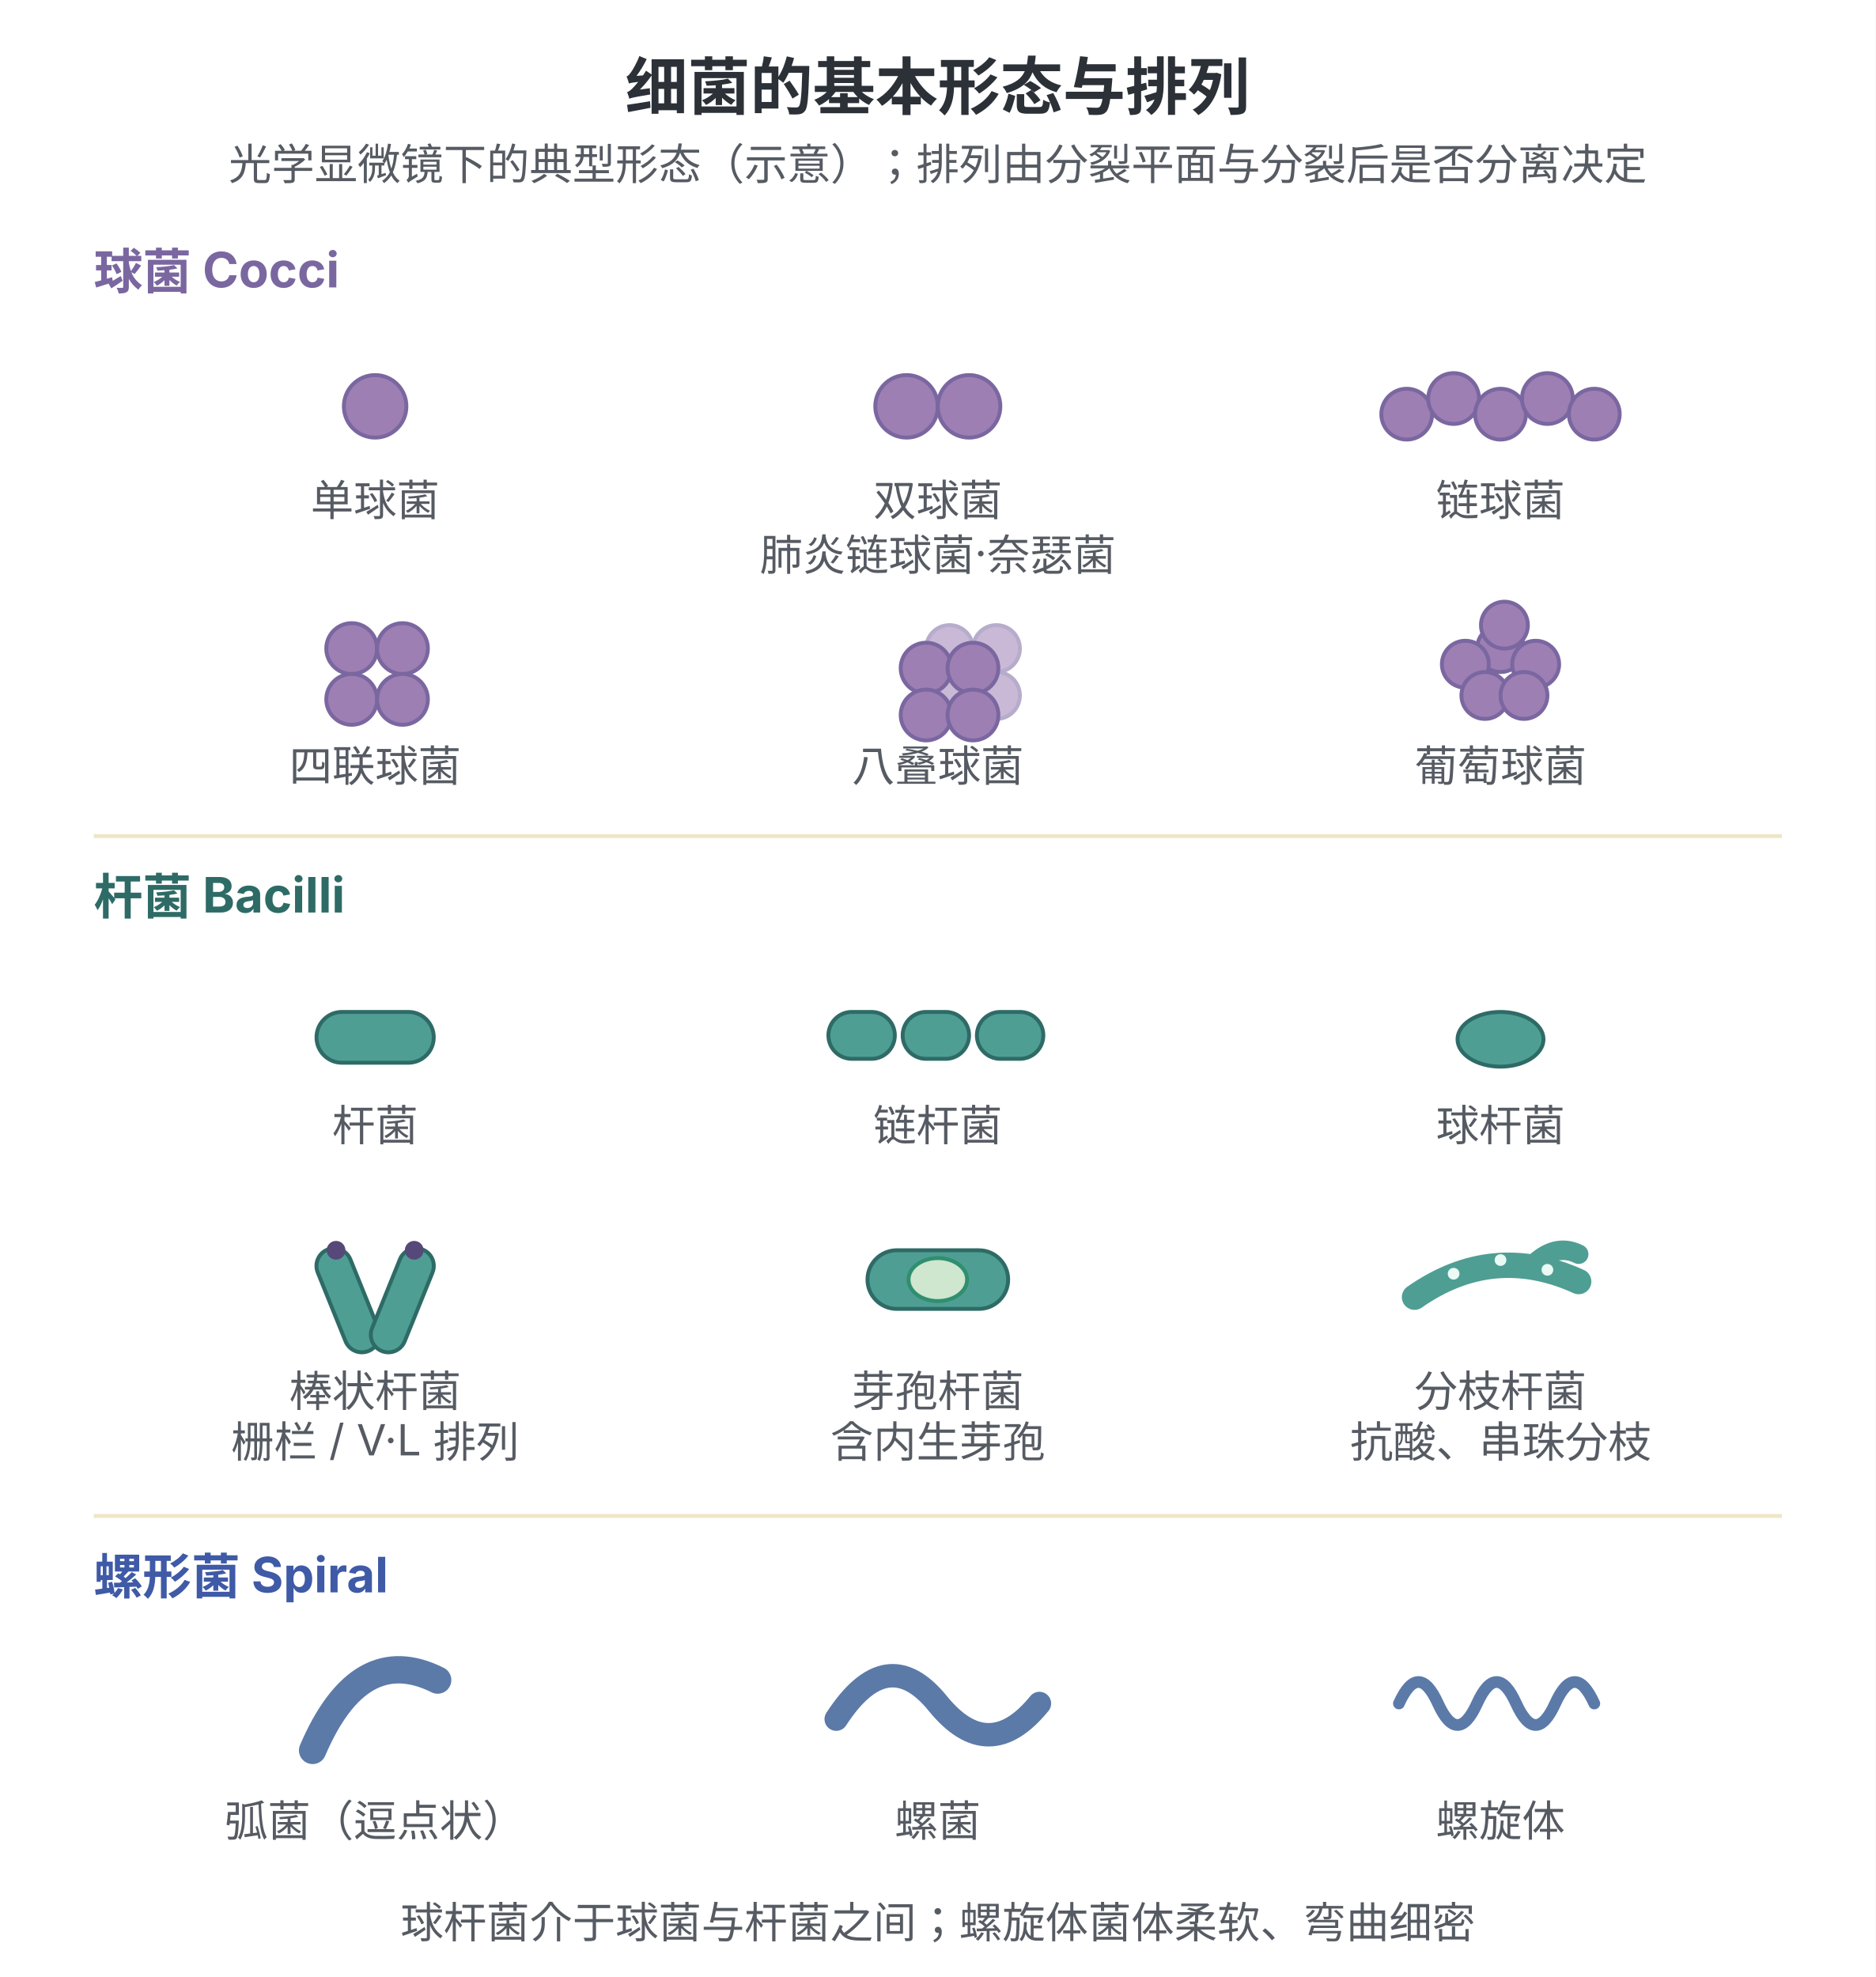
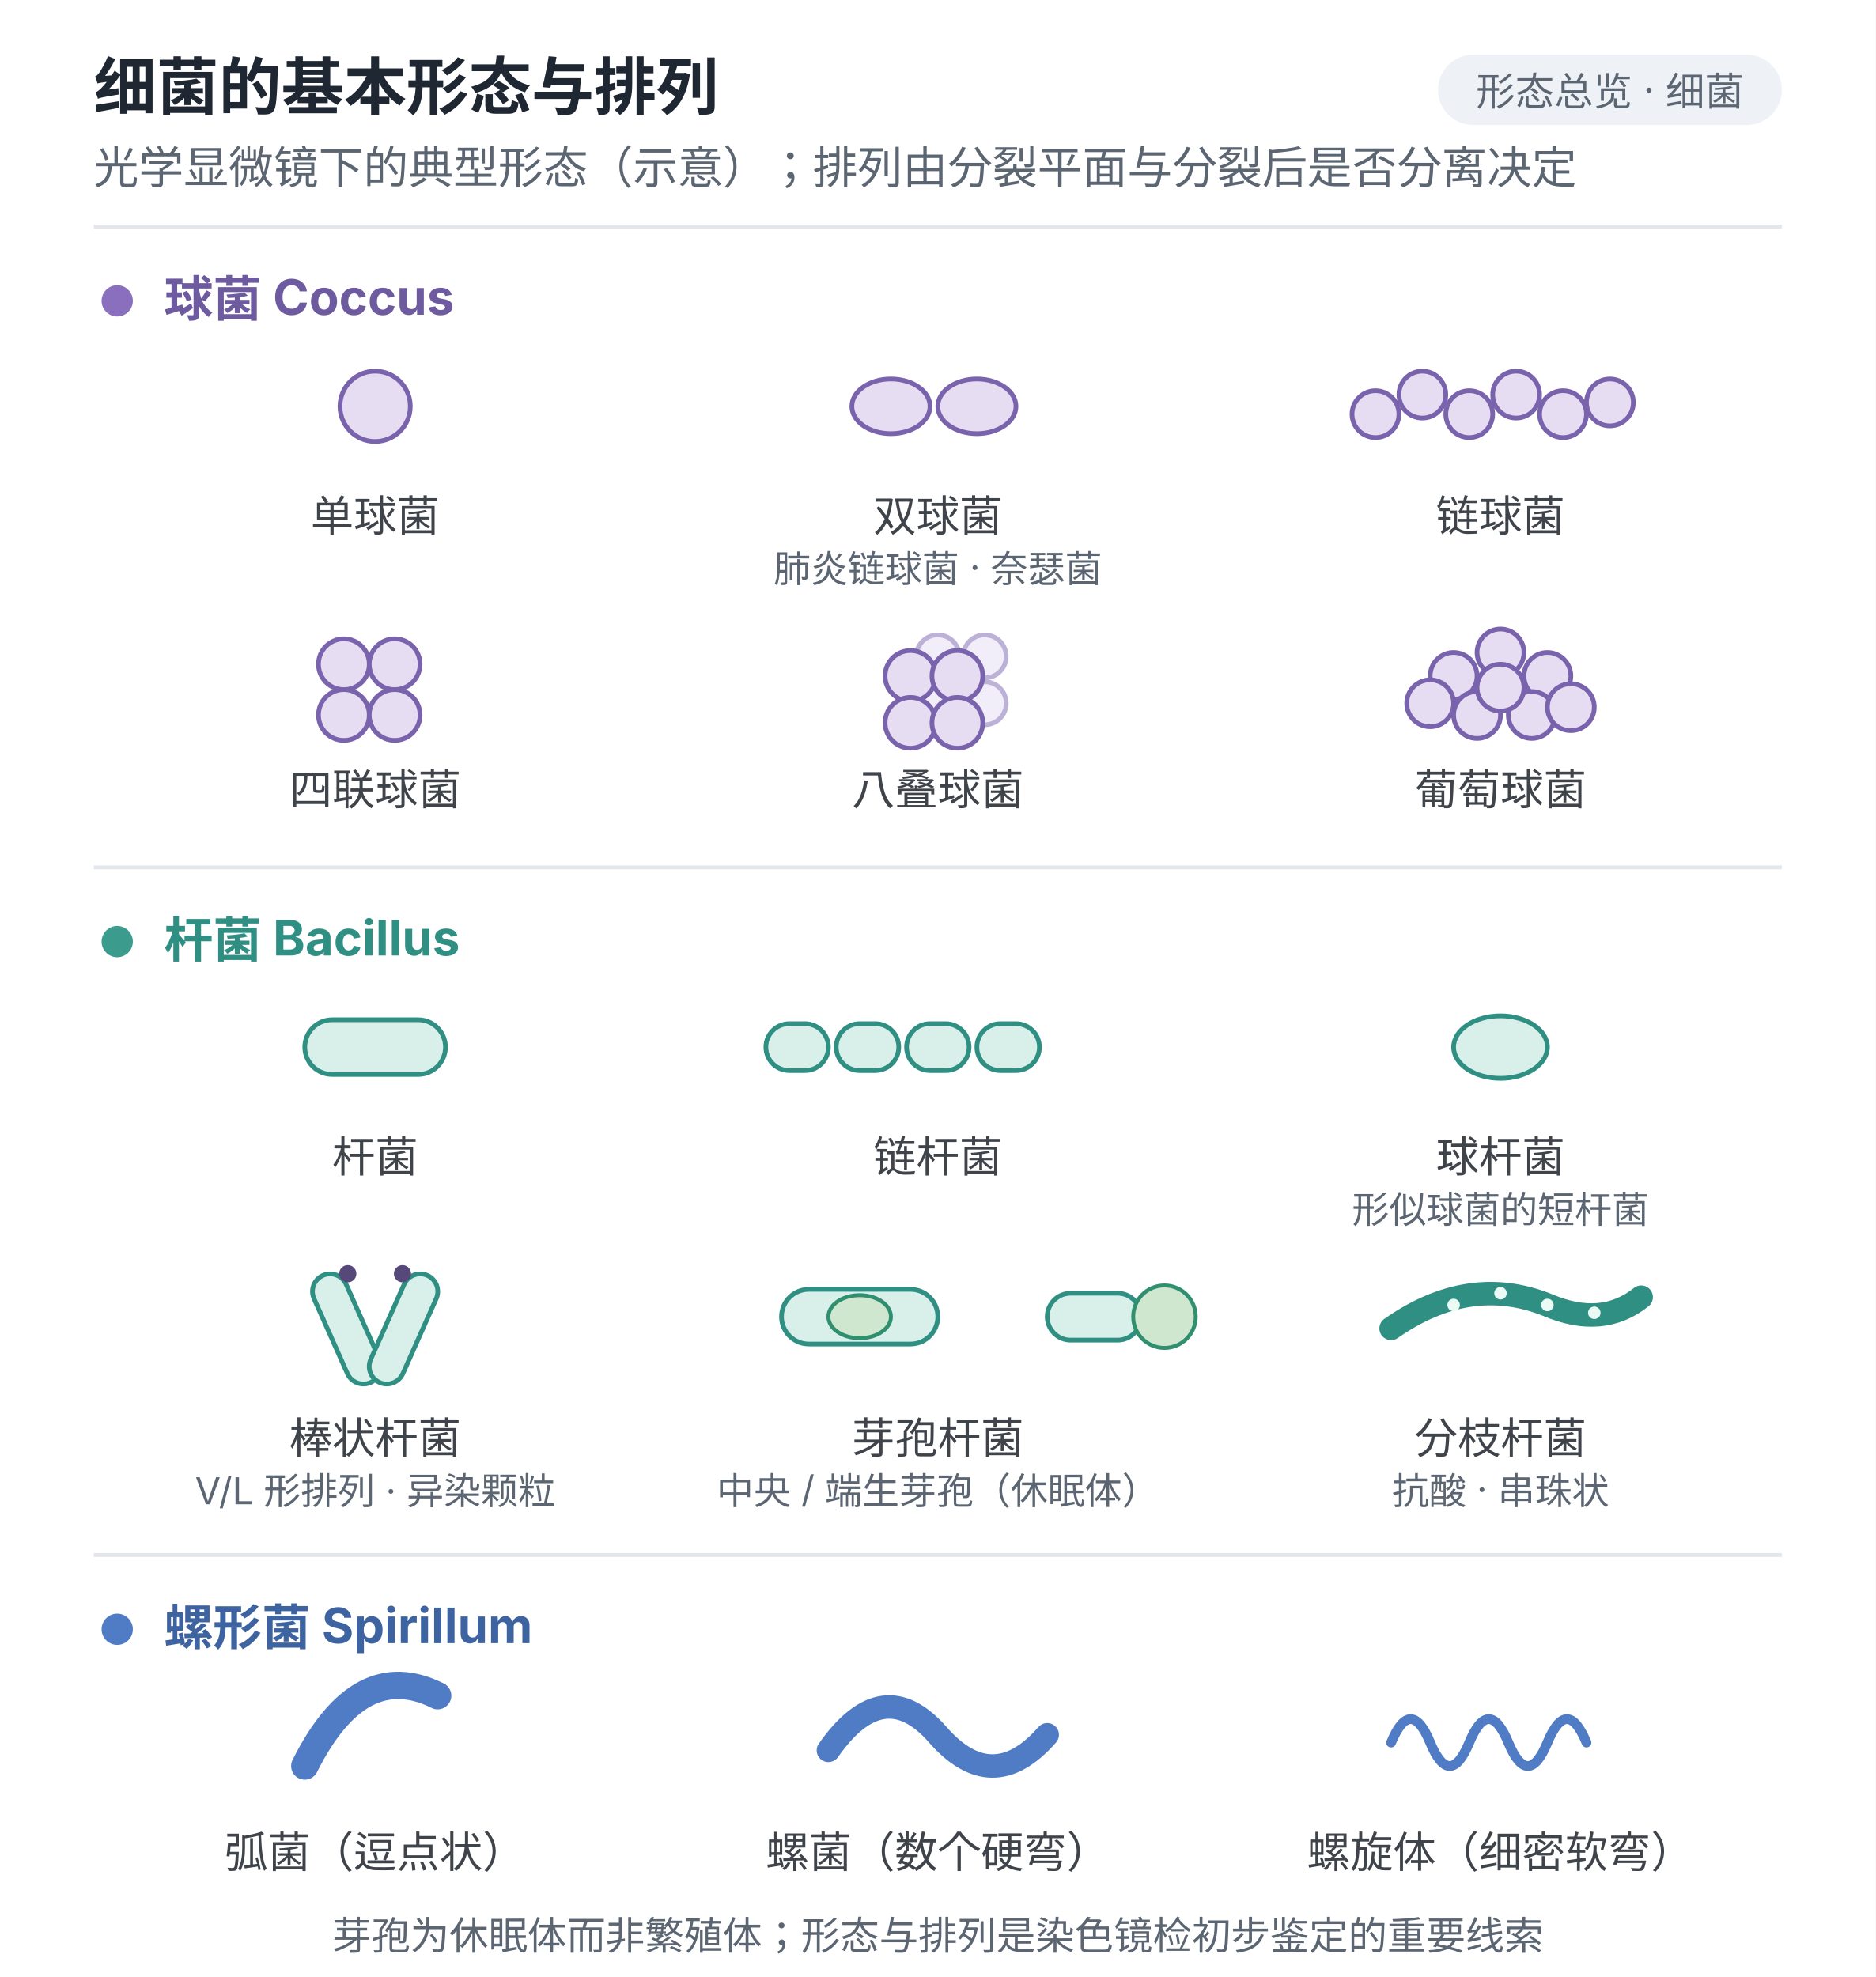
<svg xmlns="http://www.w3.org/2000/svg" role="img" viewBox="0 0 480 506" font-family="-apple-system,'PingFang SC','Microsoft YaHei',sans-serif">
  <rect width="480" height="506" fill="#ffffff" />
-   <text x="240" y="28" text-anchor="middle" font-size="16" font-weight="700" fill="#2c3138">细菌的基本形态与排列</text>
-   <text x="240" y="46" text-anchor="middle" font-size="11" fill="#565b63">光学显微镜下的典型形态（示意）；排列由分裂平面与分裂后是否分离决定</text>
-   <text x="24" y="74" font-size="12.5" font-weight="700" fill="#7a67a0">球菌 Cocci</text>
-   <g fill="#9d7fb4" stroke="#7a67a0" stroke-width="1">
-     <circle cx="96" cy="104" r="8" />
-     <circle cx="232" cy="104" r="8" />
-     <circle cx="248" cy="104" r="8" />
-     <circle cx="360" cy="106" r="6.5" />
-     <circle cx="372" cy="102" r="6.5" />
-     <circle cx="384" cy="106" r="6.5" />
-     <circle cx="396" cy="102" r="6.5" />
-     <circle cx="408" cy="106" r="6.5" />
+   <text x="24" y="28" font-size="16" font-weight="700" fill="#1f2733">细菌的基本形态与排列</text>
+   <rect x="368" y="14" width="88" height="18" rx="9" fill="#eef2f7" />
+   <text x="412" y="27" text-anchor="middle" font-size="10" fill="#5c6672">形态总览 · 细菌</text>
+   <text x="24" y="47" font-size="11.5" fill="#5c6672">光学显微镜下的典型形态（示意）；排列由分裂平面与分裂后是否分离决定</text>
+   <line x1="24" y1="58" x2="456" y2="58" stroke="#e3e7ec" />
+   <circle cx="30" cy="77" r="4" fill="#8a6fbf" />
+   <text x="42" y="81" font-size="12.5" font-weight="700" fill="#6e5a9e">球菌 Coccus</text>
+   <g fill="#e6ddf3" stroke="#7a63ad" stroke-width="1.2">
+     <circle cx="96" cy="104" r="9" />
+     <ellipse cx="228" cy="104" rx="10" ry="7" />
+     <ellipse cx="250" cy="104" rx="10" ry="7" />
+     <circle cx="352" cy="106" r="6" />
+     <circle cx="364" cy="101" r="6" />
+     <circle cx="376" cy="106" r="6" />
+     <circle cx="388" cy="101" r="6" />
+     <circle cx="400" cy="106" r="6" />
+     <circle cx="412" cy="103" r="6" />
+     <circle cx="88" cy="170" r="6.5" />
+     <circle cx="101" cy="170" r="6.5" />
+     <circle cx="88" cy="183" r="6.5" />
+     <circle cx="101" cy="183" r="6.5" />
+     <g opacity="0.5">
+       <circle cx="240" cy="168" r="5.5" />
+       <circle cx="252" cy="168" r="5.5" />
+       <circle cx="240" cy="180" r="5.5" />
+       <circle cx="252" cy="180" r="5.5" />
+     </g>
+     <circle cx="233" cy="173" r="6.5" />
+     <circle cx="245" cy="173" r="6.5" />
+     <circle cx="233" cy="185" r="6.5" />
+     <circle cx="245" cy="185" r="6.5" />
+     <circle cx="384" cy="167" r="6" />
+     <circle cx="372" cy="173" r="6" />
+     <circle cx="396" cy="173" r="6" />
+     <circle cx="378" cy="183" r="6" />
+     <circle cx="392" cy="183" r="6" />
+     <circle cx="384" cy="176" r="6" />
+     <circle cx="366" cy="180" r="6" />
+     <circle cx="402" cy="181" r="6" />
  </g>
-   <text x="96" y="132" text-anchor="middle" font-size="11" fill="#565b63">单球菌</text>
-   <text x="240" y="132" text-anchor="middle" font-size="11" fill="#565b63">双球菌</text>
-   <text x="240" y="146" text-anchor="middle" font-size="11" fill="#565b63">肺炎链球菌·奈瑟菌</text>
-   <text x="384" y="132" text-anchor="middle" font-size="11" fill="#565b63">链球菌</text>
-   <g fill="#9d7fb4" stroke="#7a67a0" stroke-width="1">
-     <circle cx="90" cy="166" r="6.5" />
-     <circle cx="103" cy="166" r="6.5" />
-     <circle cx="90" cy="179" r="6.5" />
-     <circle cx="103" cy="179" r="6.5" />
-     <g opacity="0.55">
-       <circle cx="243" cy="166" r="6" />
-       <circle cx="255" cy="166" r="6" />
-       <circle cx="243" cy="178" r="6" />
-       <circle cx="255" cy="178" r="6" />
-     </g>
-     <circle cx="237" cy="171" r="6.5" />
-     <circle cx="249" cy="171" r="6.5" />
-     <circle cx="237" cy="183" r="6.5" />
-     <circle cx="249" cy="183" r="6.5" />
-     <circle cx="384" cy="166" r="6" />
-     <circle cx="375" cy="170" r="6" />
-     <circle cx="393" cy="170" r="6" />
-     <circle cx="380" cy="178" r="6" />
-     <circle cx="390" cy="178" r="6" />
-     <circle cx="385" cy="160" r="6" />
-   </g>
-   <text x="96" y="200" text-anchor="middle" font-size="11" fill="#565b63">四联球菌</text>
-   <text x="240" y="200" text-anchor="middle" font-size="11" fill="#565b63">八叠球菌</text>
-   <text x="384" y="200" text-anchor="middle" font-size="11" fill="#565b63">葡萄球菌</text>
-   <line x1="24" y1="214" x2="456" y2="214" stroke="#efe6c6" stroke-width="1" />
-   <text x="24" y="234" font-size="12.5" font-weight="700" fill="#2e6b66">杆菌 Bacilli</text>
-   <g fill="#4f9e93" stroke="#2e6b66" stroke-width="1">
-     <rect x="81" y="259" width="30" height="13" rx="6.5" />
-     <rect x="212" y="259" width="17" height="12" rx="6" />
-     <rect x="231" y="259" width="17" height="12" rx="6" />
-     <rect x="250" y="259" width="17" height="12" rx="6" />
-     <ellipse cx="384" cy="266" rx="11" ry="7" />
-   </g>
-   <text x="96" y="292" text-anchor="middle" font-size="11" fill="#565b63">杆菌</text>
-   <text x="240" y="292" text-anchor="middle" font-size="11" fill="#565b63">链杆菌</text>
-   <text x="384" y="292" text-anchor="middle" font-size="11" fill="#565b63">球杆菌</text>
-   <g fill="#4f9e93" stroke="#2e6b66" stroke-width="1">
-     <rect x="84" y="316" width="9" height="28" rx="4.5" transform="rotate(-22 96 330)" />
-     <rect x="99" y="316" width="9" height="28" rx="4.5" transform="rotate(22 96 330)" />
+   <text x="96" y="136" text-anchor="middle" font-size="11" fill="#3f444b">单球菌</text>
+   <text x="240" y="136" text-anchor="middle" font-size="11" fill="#3f444b">双球菌</text>
+   <text x="240" y="149" text-anchor="middle" font-size="9.5" fill="#5c6672">肺炎链球菌 · 奈瑟菌</text>
+   <text x="384" y="136" text-anchor="middle" font-size="11" fill="#3f444b">链球菌</text>
+   <text x="96" y="206" text-anchor="middle" font-size="11" fill="#3f444b">四联球菌</text>
+   <text x="240" y="206" text-anchor="middle" font-size="11" fill="#3f444b">八叠球菌</text>
+   <text x="384" y="206" text-anchor="middle" font-size="11" fill="#3f444b">葡萄球菌</text>
+   <line x1="24" y1="222" x2="456" y2="222" stroke="#e3e7ec" />
+   <circle cx="30" cy="241" r="4" fill="#3b9c8d" />
+   <text x="42" y="245" font-size="12.5" font-weight="700" fill="#2f8f83">杆菌 Bacillus</text>
+   <g fill="#d9efe9" stroke="#2f8f83" stroke-width="1.2">
+     <rect x="78" y="261" width="36" height="14" rx="7" />
+     <rect x="196" y="262" width="16" height="12" rx="6" />
+     <rect x="214" y="262" width="16" height="12" rx="6" />
+     <rect x="232" y="262" width="16" height="12" rx="6" />
+     <rect x="250" y="262" width="16" height="12" rx="6" />
+     <ellipse cx="384" cy="268" rx="12" ry="8" />
+     <rect x="84" y="322" width="9" height="30" rx="4.5" transform="rotate(-24 96 338)" />
+     <rect x="99" y="322" width="9" height="30" rx="4.5" transform="rotate(24 96 338)" />
+     <rect x="200" y="330" width="40" height="14" rx="7" />
+     <rect x="268" y="331" width="24" height="12" rx="6" />
+     <path d="M356,340 Q376,326 396,334 Q410,340 420,332" fill="none" stroke="#2f8f83" stroke-width="6" stroke-linecap="round" />
  </g>
  <g fill="#57487a">
-     <circle cx="86" cy="320" r="2.4" />
-     <circle cx="106" cy="320" r="2.4" />
+     <circle cx="89" cy="326" r="2.2" />
+     <circle cx="103" cy="326" r="2.2" />
  </g>
-   <text x="96" y="360" text-anchor="middle" font-size="11" fill="#565b63">棒状杆菌</text>
-   <text x="96" y="373" text-anchor="middle" font-size="11" fill="#565b63">栅栏 / V·L 排列</text>
-   <rect x="222" y="320" width="36" height="15" rx="7.5" fill="#4f9e93" stroke="#2e6b66" stroke-width="1" />
-   <ellipse cx="240" cy="327.5" rx="7.5" ry="5.5" fill="#cfe6cf" stroke="#2f8f6f" stroke-width="1" />
-   <text x="240" y="360" text-anchor="middle" font-size="11" fill="#565b63">芽孢杆菌</text>
-   <text x="240" y="373" text-anchor="middle" font-size="11" fill="#565b63">含内生芽孢</text>
-   <path d="M362,332 Q382,318 404,328" fill="none" stroke="#4f9e93" stroke-width="6.5" stroke-linecap="round" />
-   <path d="M392,324 q6,-6 12,-3" fill="none" stroke="#4f9e93" stroke-width="5" stroke-linecap="round" />
+   <ellipse cx="220" cy="337" rx="8" ry="5.5" fill="#cfe6cf" stroke="#2f8f6f" stroke-width="1" />
+   <circle cx="298" cy="337" r="8" fill="#cfe6cf" stroke="#2f8f6f" stroke-width="1" />
  <g fill="#eafaf4">
-     <circle cx="372" cy="326" r="1.5" />
-     <circle cx="384" cy="322.5" r="1.5" />
-     <circle cx="396" cy="325" r="1.5" />
+     <circle cx="372" cy="334" r="1.6" />
+     <circle cx="384" cy="331" r="1.6" />
+     <circle cx="396" cy="334" r="1.6" />
+     <circle cx="408" cy="336" r="1.6" />
  </g>
-   <text x="384" y="360" text-anchor="middle" font-size="11" fill="#565b63">分枝杆菌</text>
-   <text x="384" y="373" text-anchor="middle" font-size="11" fill="#565b63">抗酸、串珠分枝</text>
-   <line x1="24" y1="388" x2="456" y2="388" stroke="#efe6c6" stroke-width="1" />
-   <text x="24" y="408" font-size="12.5" font-weight="700" fill="#3f5aa6">螺形菌 Spiral</text>
-   <g fill="none" stroke="#5b7aa8" stroke-linecap="round">
-     <path d="M80,448 Q92,420 112,430" stroke-width="7" />
-     <path d="M214,440 Q227,420 240,436 T266,436" stroke-width="6" />
-     <path d="M358,436 q5,-11 10,0 t10,0 t10,0 t10,0 t10,0" stroke-width="3" />
+   <text x="96" y="300" text-anchor="middle" font-size="11" fill="#3f444b">杆菌</text>
+   <text x="240" y="300" text-anchor="middle" font-size="11" fill="#3f444b">链杆菌</text>
+   <text x="384" y="300" text-anchor="middle" font-size="11" fill="#3f444b">球杆菌</text>
+   <text x="384" y="313" text-anchor="middle" font-size="9.5" fill="#5c6672">形似球菌的短杆菌</text>
+   <text x="96" y="372" text-anchor="middle" font-size="11" fill="#3f444b">棒状杆菌</text>
+   <text x="96" y="385" text-anchor="middle" font-size="9.5" fill="#5c6672">V/L 形排列 · 异染颗粒</text>
+   <text x="240" y="372" text-anchor="middle" font-size="11" fill="#3f444b">芽孢杆菌</text>
+   <text x="240" y="385" text-anchor="middle" font-size="9.5" fill="#5c6672">中央 / 端生芽孢（休眠体）</text>
+   <text x="384" y="372" text-anchor="middle" font-size="11" fill="#3f444b">分枝杆菌</text>
+   <text x="384" y="385" text-anchor="middle" font-size="9.5" fill="#5c6672">抗酸 · 串珠状</text>
+   <line x1="24" y1="398" x2="456" y2="398" stroke="#e3e7ec" />
+   <circle cx="30" cy="417" r="4" fill="#4f7cc4" />
+   <text x="42" y="421" font-size="12.5" font-weight="700" fill="#3d63a0">螺形菌 Spirillum</text>
+   <g fill="none" stroke="#4f7cc4" stroke-linecap="round">
+     <path d="M78,452 Q92,424 112,434" stroke-width="7" />
+     <path d="M212,448 Q226,428 240,444 T268,444" stroke-width="6" />
+     <path d="M356,446 q5,-12 10,0 t10,0 t10,0 t10,0 t10,0" stroke-width="2.5" />
  </g>
-   <text x="96" y="470" text-anchor="middle" font-size="11" fill="#565b63">弧菌（逗点状）</text>
-   <text x="240" y="470" text-anchor="middle" font-size="11" fill="#565b63">螺菌</text>
-   <text x="384" y="470" text-anchor="middle" font-size="11" fill="#565b63">螺旋体</text>
-   <text x="240" y="496" text-anchor="middle" font-size="11" fill="#565b63">球杆菌介于球菌与杆菌之间；螺旋体菌体柔软、弯曲细密</text>
+   <text x="96" y="478" text-anchor="middle" font-size="11" fill="#3f444b">弧菌（逗点状）</text>
+   <text x="240" y="478" text-anchor="middle" font-size="11" fill="#3f444b">螺菌（数个硬弯）</text>
+   <text x="384" y="478" text-anchor="middle" font-size="11" fill="#3f444b">螺旋体（细密软弯）</text>
+   <text x="240" y="499" text-anchor="middle" font-size="10" fill="#5c6672">芽孢为休眠体而非繁殖体；形态与排列是染色镜检初步鉴定的重要线索</text>
</svg>
